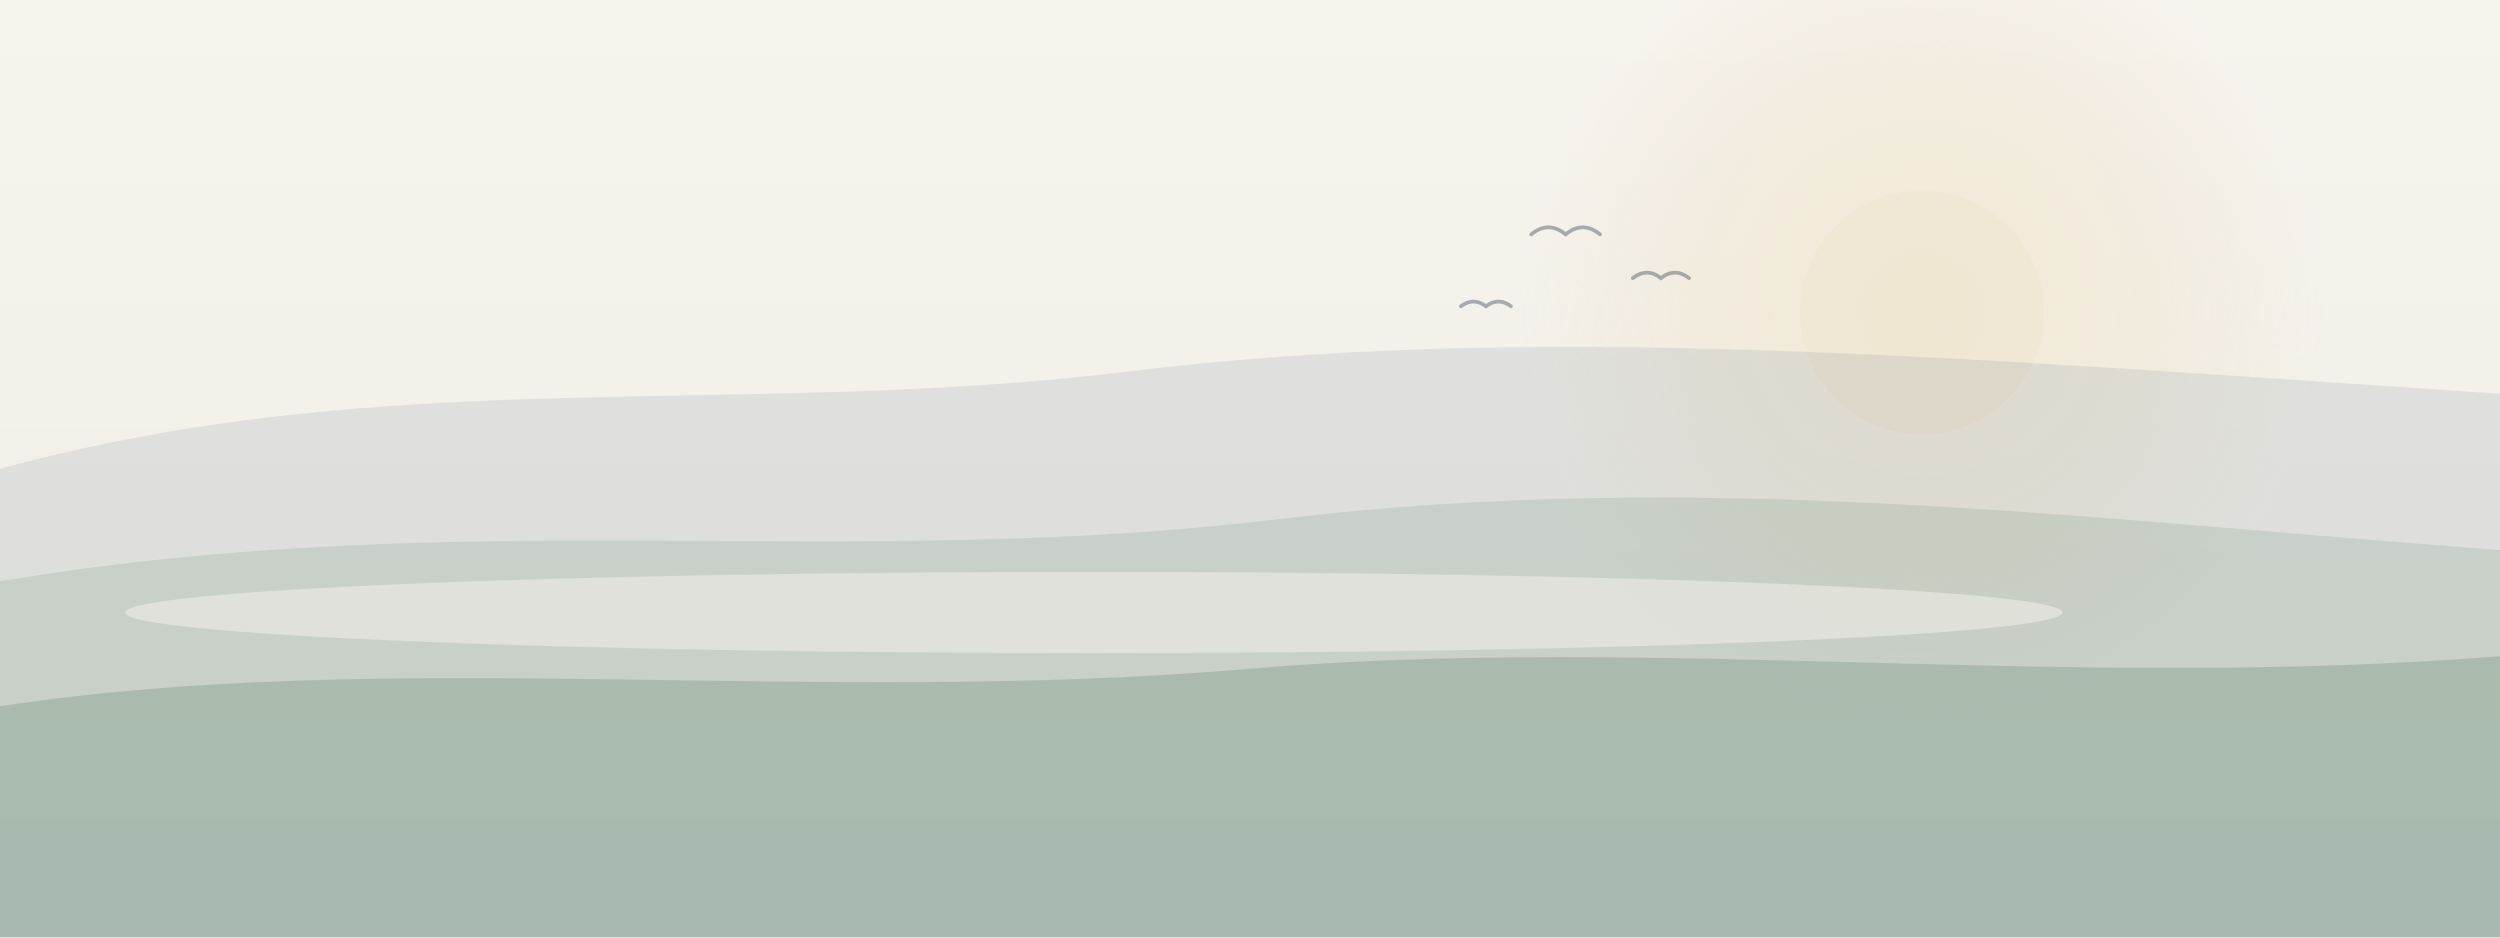
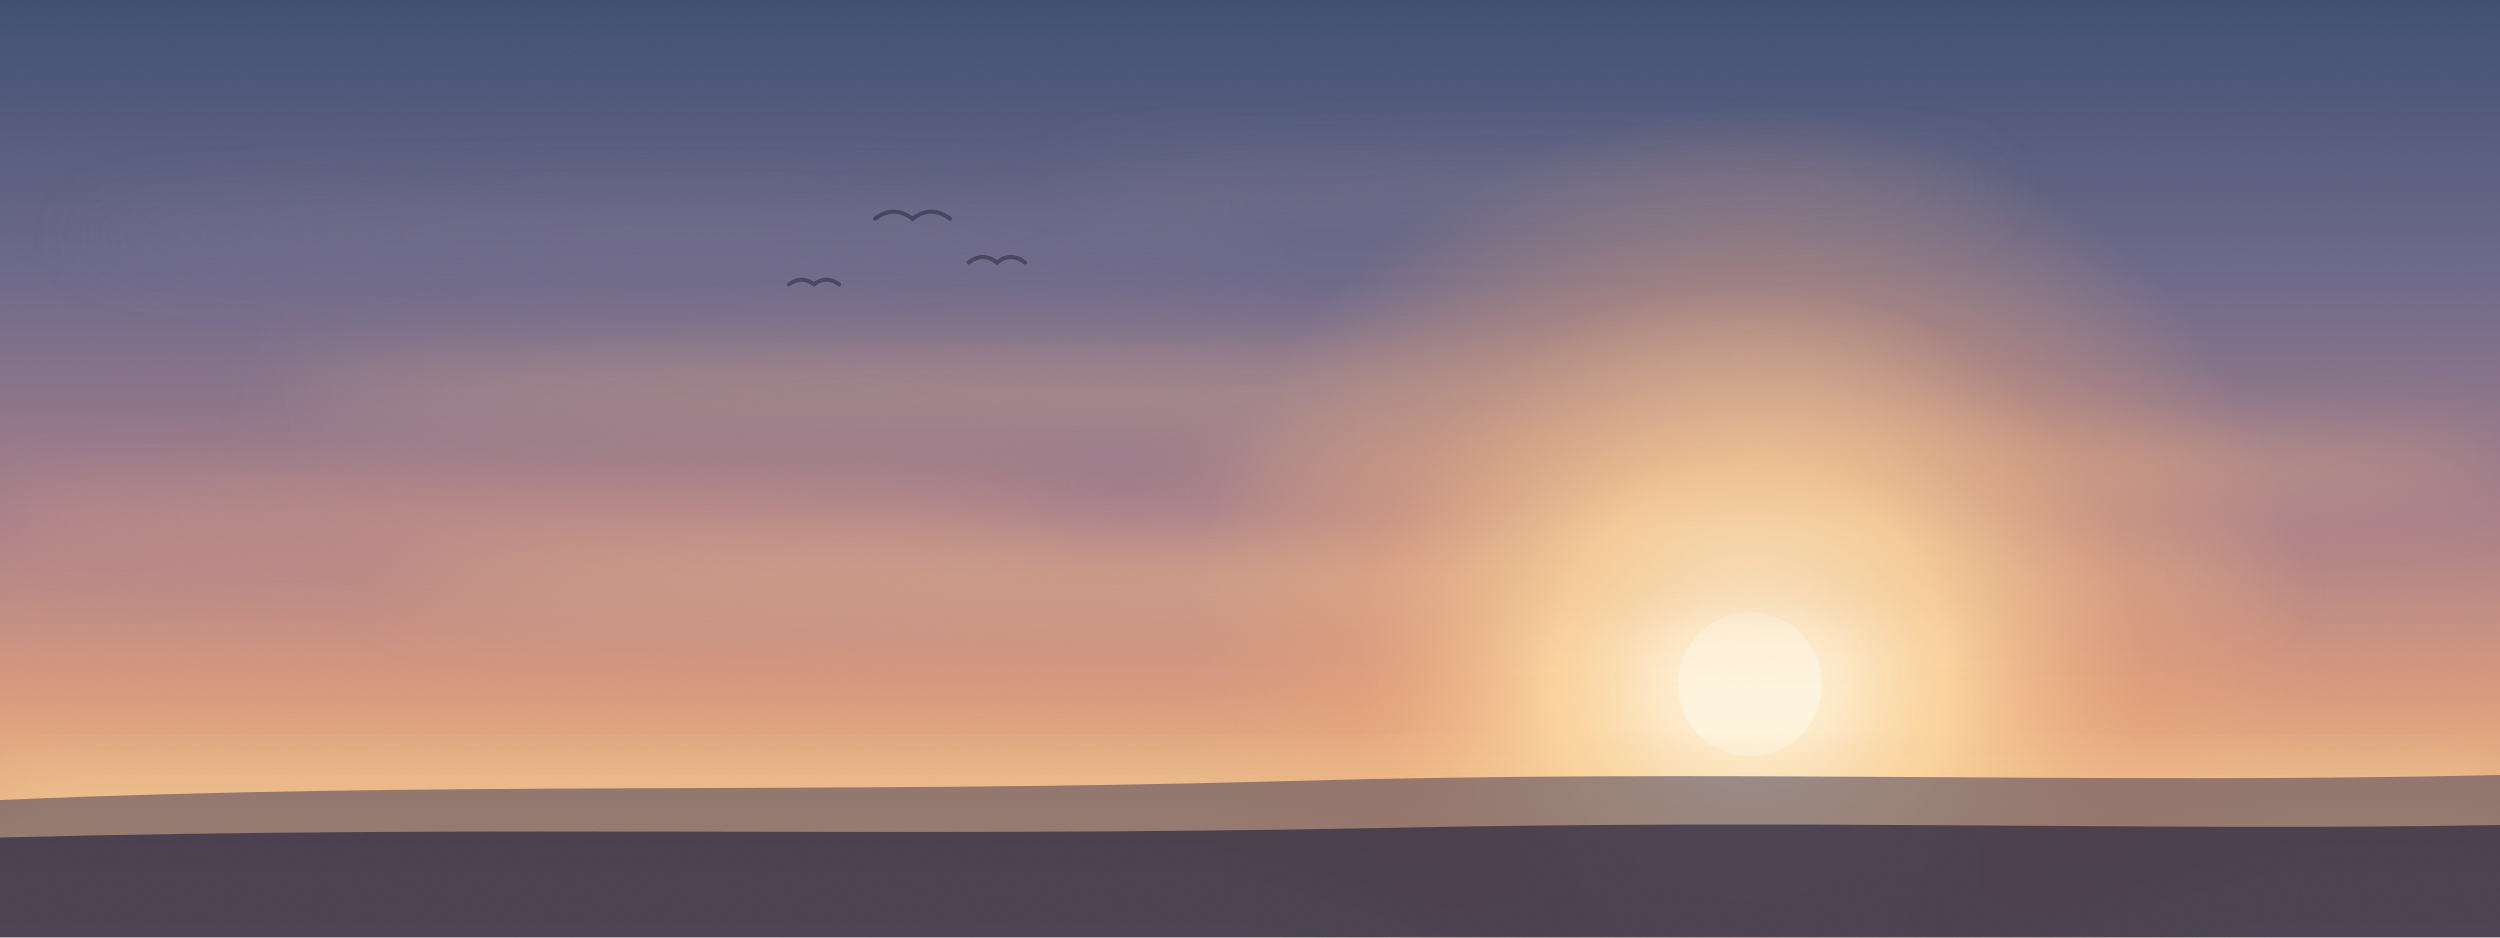
- <svg xmlns="http://www.w3.org/2000/svg" viewBox="0 0 1600 600" preserveAspectRatio="xMidYMax slice" role="img" aria-label="穏やかな山並みと朝の光">
+ <svg xmlns="http://www.w3.org/2000/svg" viewBox="0 0 1600 600" preserveAspectRatio="xMidYMid slice" role="img" aria-label="夕暮れの空">
  <defs>
-     <linearGradient id="sky" x1="0" y1="0" x2="0" y2="1">
-       <stop offset="0" stop-color="#f7f4ee" />
-       <stop offset="0.65" stop-color="#f1efe8" />
-       <stop offset="1" stop-color="#eaeee9" />
+     <linearGradient id="dusk" x1="0" y1="0" x2="0" y2="1">
+       <stop offset="0" stop-color="#3f4f72" />
+       <stop offset="0.30" stop-color="#6f6a8a" />
+       <stop offset="0.55" stop-color="#a87f8a" />
+       <stop offset="0.74" stop-color="#d99a7e" />
+       <stop offset="0.88" stop-color="#f0bd86" />
+       <stop offset="1" stop-color="#f7d9a6" />
    </linearGradient>
-     <radialGradient id="sun" cx="0.5" cy="0.5" r="0.5">
-       <stop offset="0" stop-color="#f3ead6" />
-       <stop offset="0.6" stop-color="#f0e8d8" stop-opacity="0.6" />
-       <stop offset="1" stop-color="#f0e8d8" stop-opacity="0" />
+     <radialGradient id="glow" cx="0.5" cy="0.5" r="0.5">
+       <stop offset="0" stop-color="#fff3da" />
+       <stop offset="0.35" stop-color="#ffd9a0" stop-opacity="0.9" />
+       <stop offset="0.7" stop-color="#f0a878" stop-opacity="0.35" />
+       <stop offset="1" stop-color="#f0a878" stop-opacity="0" />
    </radialGradient>
+     <filter id="soft" x="-40%" y="-40%" width="180%" height="180%">
+       <feGaussianBlur stdDeviation="22" />
+     </filter>
+     <filter id="grain">
+       <feTurbulence type="fractalNoise" baseFrequency="0.9" numOctaves="2" stitchTiles="stitch" result="n" />
+       <feColorMatrix in="n" type="saturate" values="0" />
+       <feComponentTransfer>
+         <feFuncA type="linear" slope="0.05" />
+       </feComponentTransfer>
+     </filter>
  </defs>
-   <rect width="1600" height="600" fill="url(#sky)" />
-   <circle cx="1230" cy="200" r="260" fill="url(#sun)" />
-   <circle cx="1230" cy="200" r="78" fill="#efe6d2" opacity="0.7" />
-   <path d="M0,300 C 250,232 470,268 720,238 C 980,206 1240,228 1600,252 L1600,600 L0,600 Z" fill="#294b6b" opacity="0.10" />
-   <path d="M0,372 C 300,322 540,366 820,332 C 1090,300 1330,332 1600,352 L1600,600 L0,600 Z" fill="#7e9a86" opacity="0.22" />
-   <ellipse cx="700" cy="392" rx="620" ry="26" fill="#f5f2ec" opacity="0.5" />
-   <path d="M0,452 C 250,414 520,452 800,428 C 1060,406 1320,442 1600,420 L1600,600 L0,600 Z" fill="#7e9a86" opacity="0.40" />
-   <g stroke="#5a6470" stroke-width="2.4" fill="none" stroke-linecap="round" opacity="0.5">
-     <path d="M980,150 q 11,-9 22,0 q 11,-9 22,0" />
-     <path d="M1045,178 q 9,-7 18,0 q 9,-7 18,0" />
-     <path d="M935,196 q 8,-6 16,0 q 8,-6 16,0" />
+   <rect width="1600" height="600" fill="url(#dusk)" />
+   <circle cx="1120" cy="430" r="360" fill="url(#glow)" />
+   <circle cx="1120" cy="438" r="62" fill="#fff0d2" opacity="0.92" filter="url(#soft)" />
+   <circle cx="1120" cy="438" r="46" fill="#fff4dd" opacity="0.95" />
+   <g filter="url(#soft)">
+     <ellipse cx="430" cy="150" rx="380" ry="20" fill="#7a7390" opacity="0.45" />
+     <ellipse cx="980" cy="120" rx="300" ry="15" fill="#8a7f92" opacity="0.4" />
+     <ellipse cx="700" cy="250" rx="520" ry="22" fill="#caa18c" opacity="0.5" />
+     <ellipse cx="1180" cy="300" rx="420" ry="20" fill="#e6ad84" opacity="0.55" />
+     <ellipse cx="320" cy="330" rx="360" ry="18" fill="#d89e84" opacity="0.5" />
+     <ellipse cx="850" cy="370" rx="600" ry="20" fill="#f0bd8e" opacity="0.5" />
  </g>
+   <rect x="0" y="486" width="1600" height="40" fill="#f3cf9c" opacity="0.35" filter="url(#soft)" />
+   <path d="M0,512 C 280,500 520,508 820,500 C 1100,492 1340,502 1600,496 L1600,600 L0,600 Z" fill="#48405a" opacity="0.55" />
+   <path d="M0,536 C 320,528 560,536 880,530 C 1160,524 1380,532 1600,528 L1600,600 L0,600 Z" fill="#2b2740" opacity="0.7" />
+   <g stroke="#2b2740" stroke-width="2.6" fill="none" stroke-linecap="round" opacity="0.55">
+     <path d="M560,140 q 12,-9 24,0 q 12,-9 24,0" />
+     <path d="M620,168 q 9,-7 18,0 q 9,-7 18,0" />
+     <path d="M505,182 q 8,-6 16,0 q 8,-6 16,0" />
+   </g>
+   <rect width="1600" height="600" filter="url(#grain)" opacity="0.5" />
</svg>
